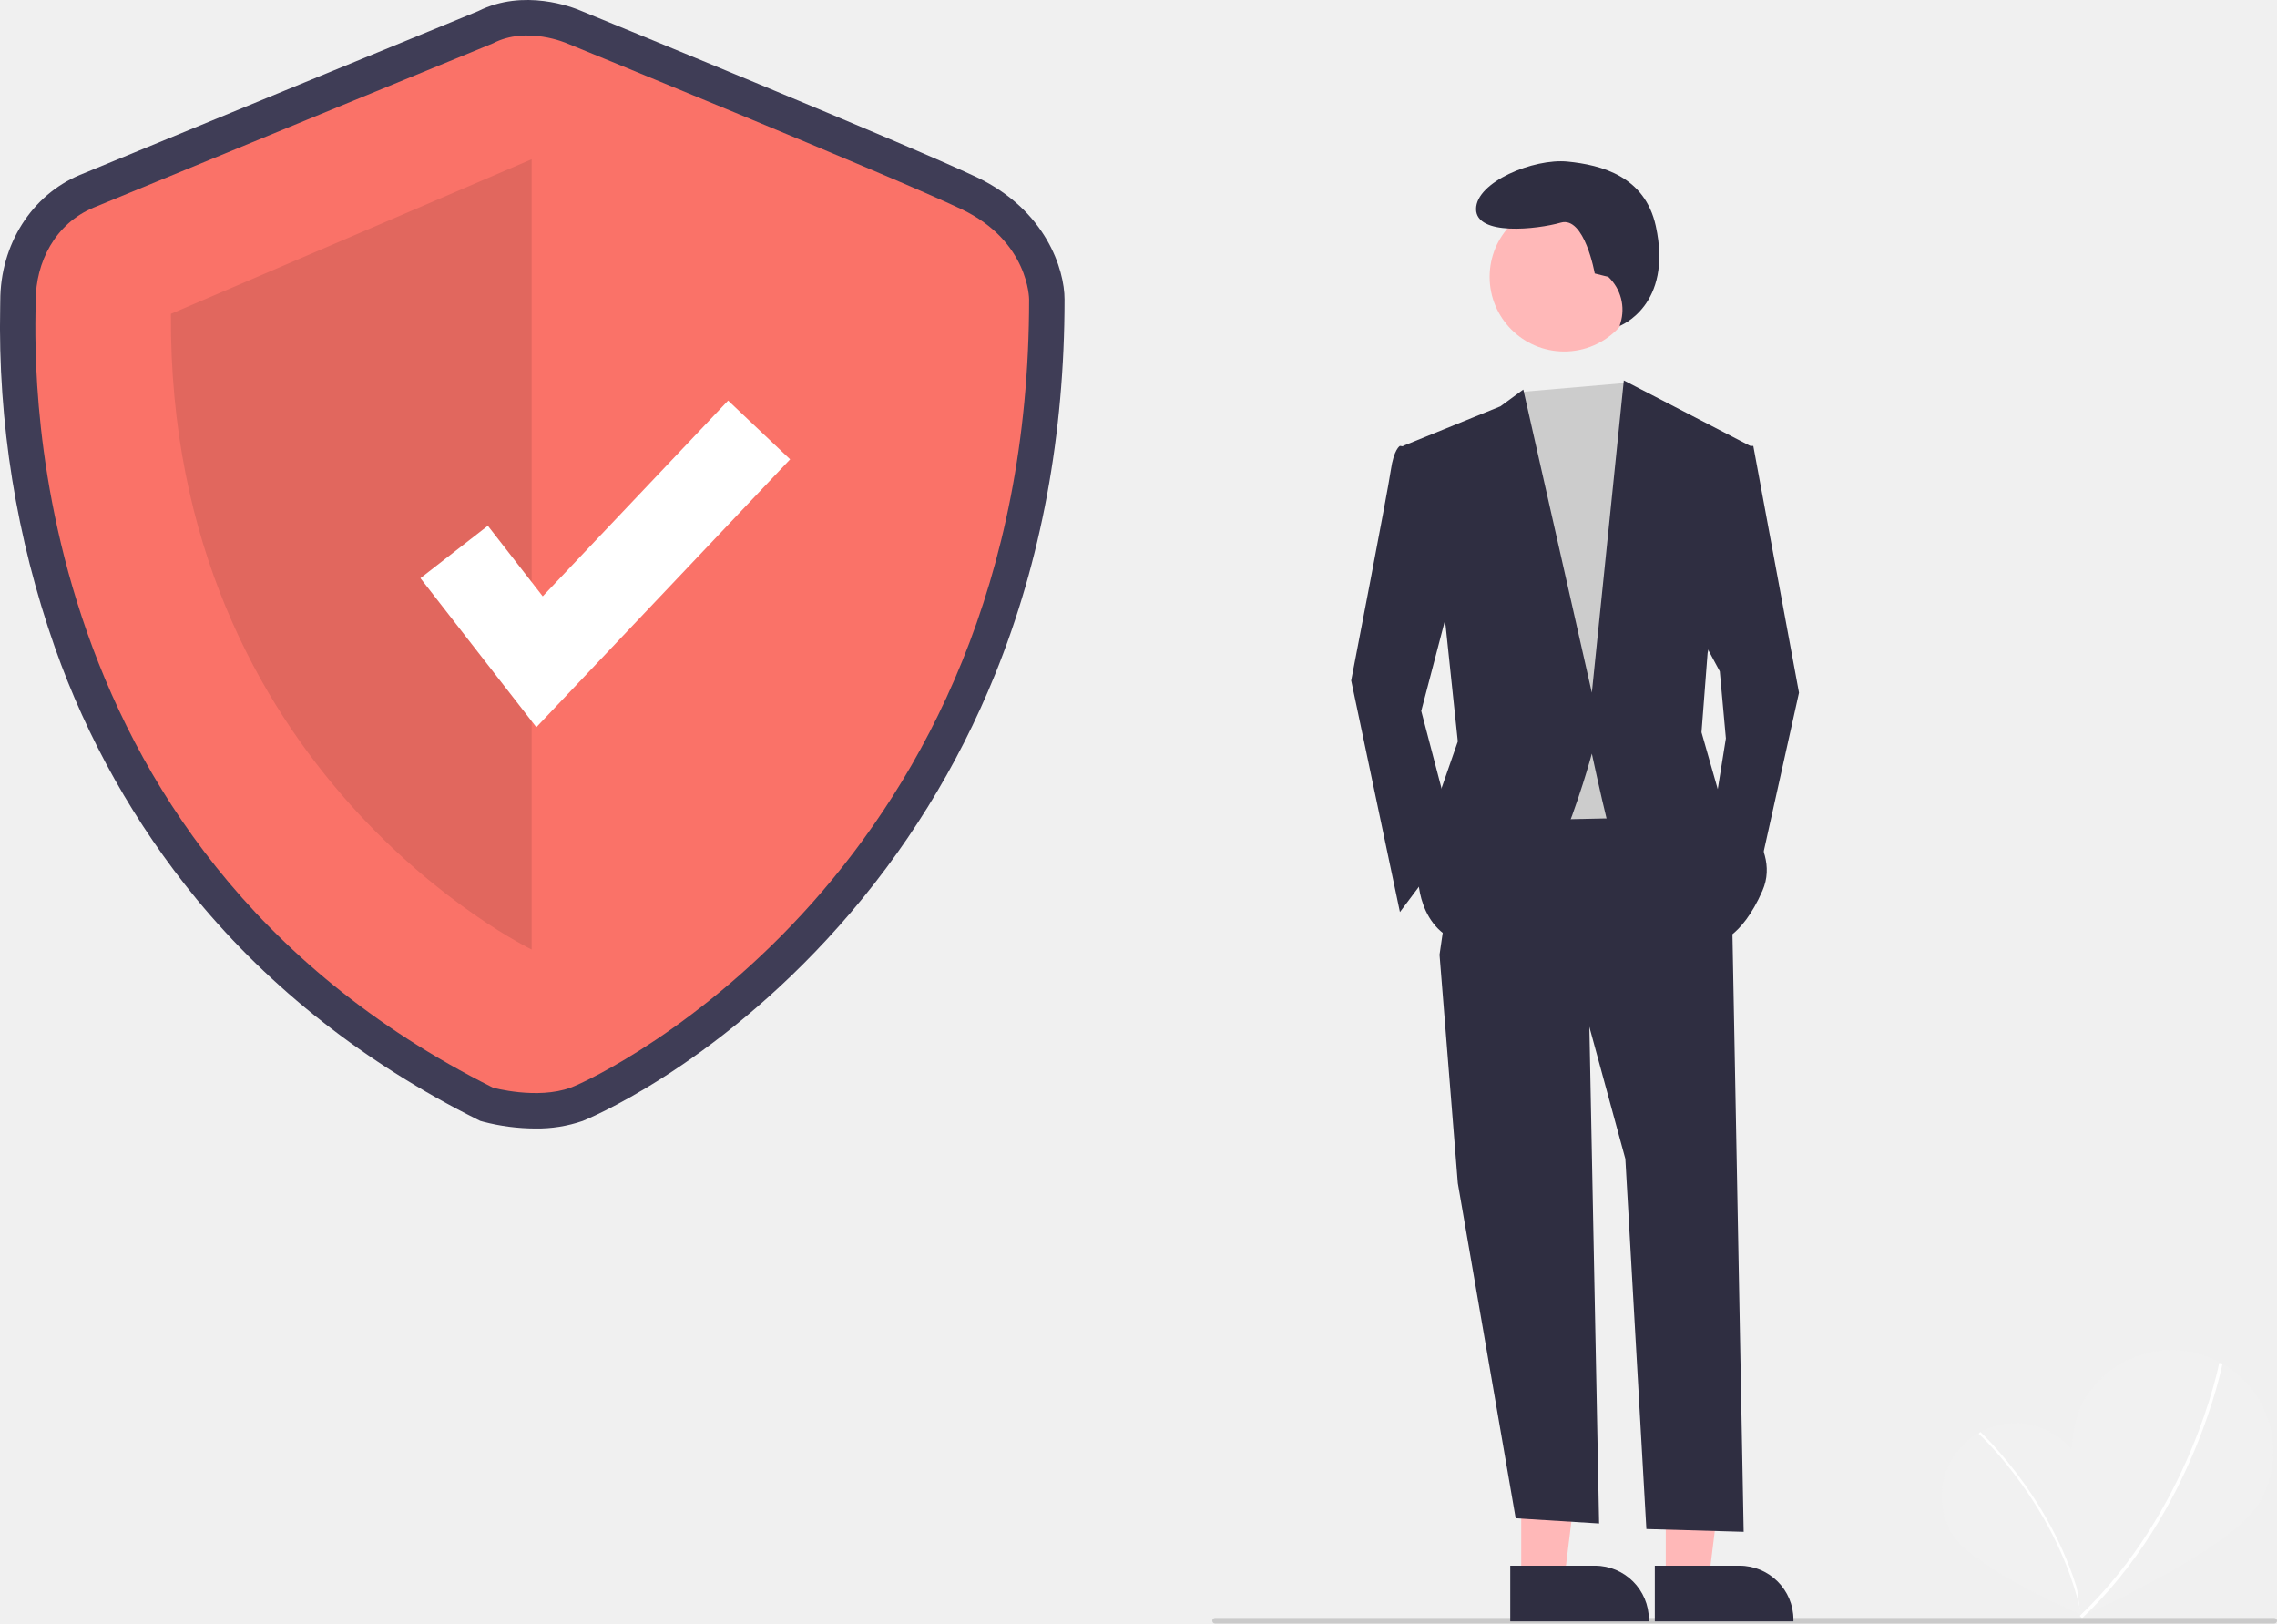
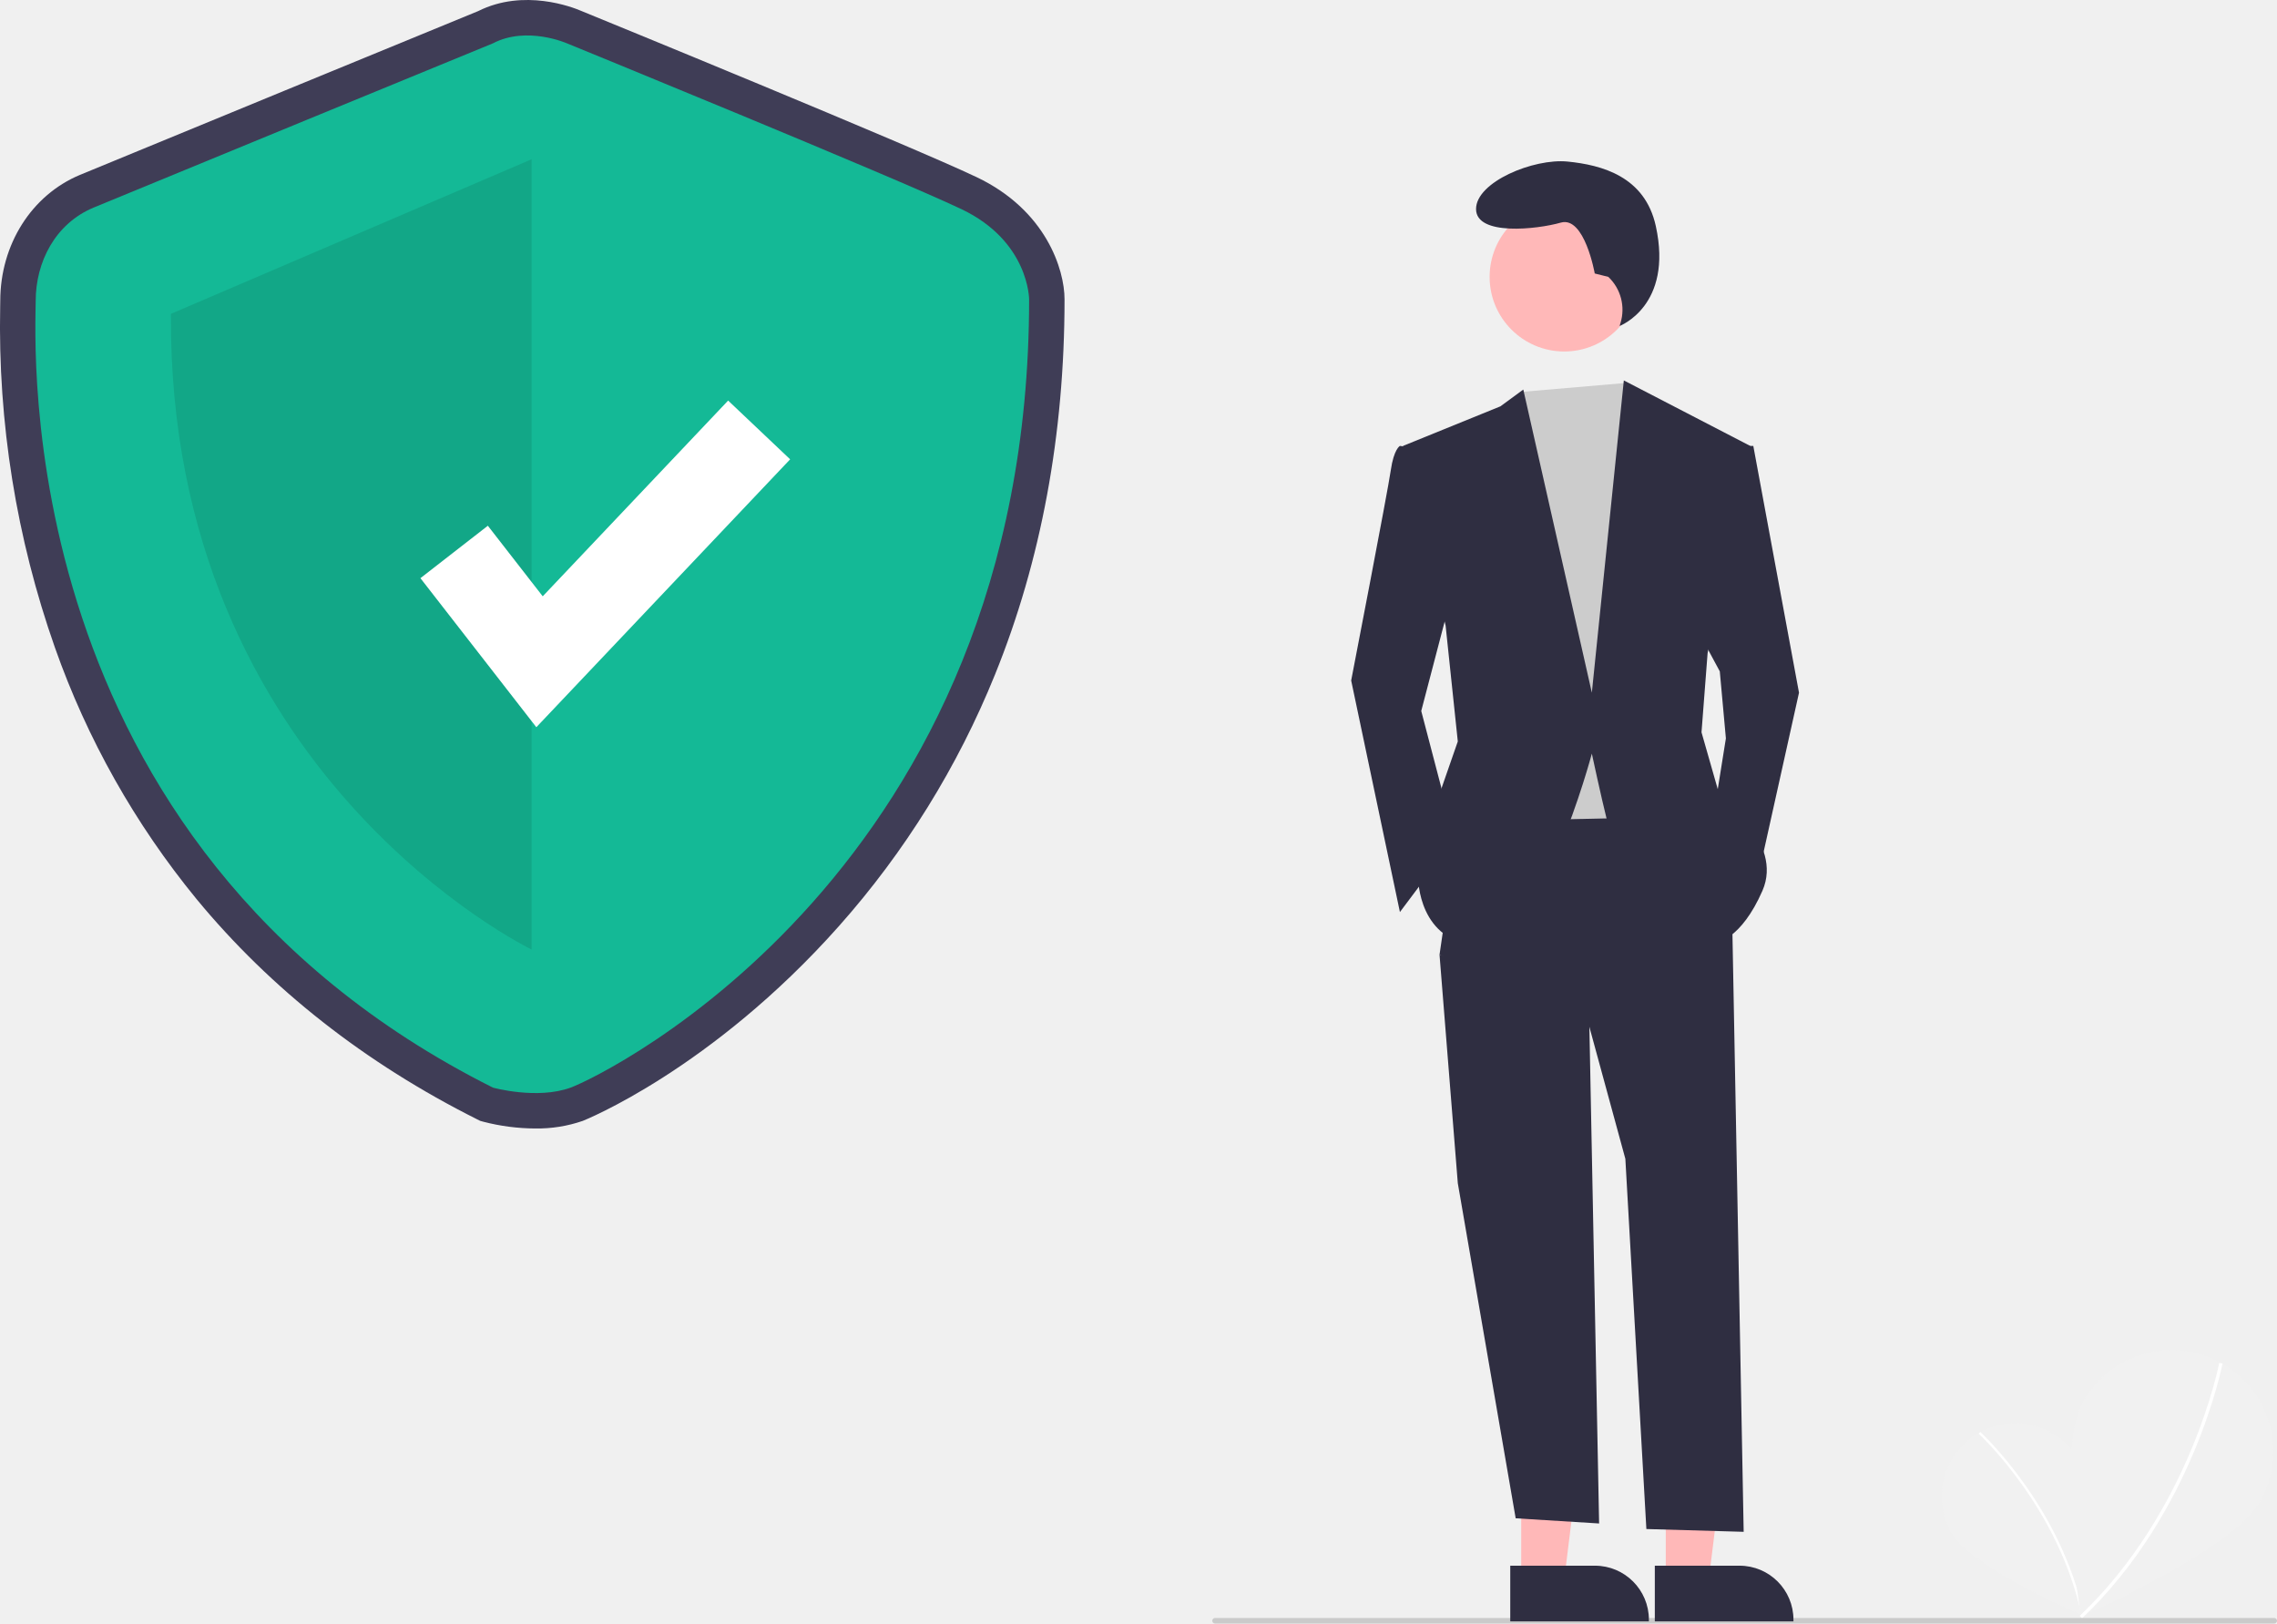
<svg xmlns="http://www.w3.org/2000/svg" data-name="Layer 1" width="819.07" height="584" viewBox="0 0 819.07 584">
  <path d="M938.366,683.359c7.184,12.698,1.092,55.585,1.092,55.585s-39.891-16.886-47.073-29.578a26.413,26.413,0,0,1,45.981-26.007Z" transform="translate(-190.4648 -158)" fill="#f1f1f1" />
  <path d="M940.037,738.889l-.847.179c-8.162-38.778-36.666-65.075-36.952-65.336l.583-.641C903.109,673.354,931.815,699.83,940.037,738.889Z" transform="translate(-190.4648 -158)" fill="#fff" />
  <path d="M1003.638,697.818c-9.748,17.683-64.706,41.638-64.706,41.638s-9.061-59.263.682-76.941a36.556,36.556,0,1,1,64.025,35.302Z" transform="translate(-190.4648 -158)" fill="#f1f1f1" />
  <path d="M939.416,740.098l-.826-.869c39.769-37.769,50.064-90.445,50.164-90.973l1.178.222C989.833,649.009,979.475,702.055,939.416,740.098Z" transform="translate(-190.4648 -158)" fill="#fff" />
  <path d="M383.03,563.919a75.19,75.19,0,0,1-18.64-2.411l-1.2-.332-1.113-.558c-40.242-20.177-74.192-46.827-100.907-79.211a299.865,299.865,0,0,1-50.949-90.47,348.21,348.21,0,0,1-19.691-122.665c.017-.876.031-1.553.031-2.019,0-20.289,11.262-38.091,28.691-45.354,13.339-5.558,134.455-55.305,143.206-58.9,16.48-8.258,34.062-1.365,36.876-.16,6.311,2.58,118.275,48.375,142.471,59.896,24.936,11.874,31.589,33.206,31.589,43.938,0,48.588-8.415,93.998-25.011,134.967a312.517,312.517,0,0,1-56.162,90.511c-45.847,51.594-91.706,69.884-92.148,70.045A50.11,50.11,0,0,1,383.03,563.919Zm-10.785-26.714c3.976.891,13.129,2.228,19.096.052,7.579-2.764,45.962-22.668,81.83-63.032,49.557-55.769,74.702-125.875,74.739-208.372-.089-1.671-1.275-13.592-17.062-21.109C507.123,233.447,390.746,185.86,389.573,185.381l-.322-.136c-2.439-1.022-10.201-3.175-15.551-.371l-1.071.499c-1.297.533-129.863,53.338-143.575,59.051-9.592,3.997-13.009,13.897-13.009,21.83,0,.58-.015,1.423-.036,2.513C214.914,325.214,227.976,464.113,372.246,537.205Z" transform="translate(-190.4648 -158)" fill="#3f3d56" />
-   <path d="M367.789,173.586S238.054,226.87,224.154,232.662s-20.85,19.692-20.85,33.592S192.879,461.532,367.789,549.228c0,0,15.875,4.392,27.919,0s164.945-78.526,164.945-283.553c0,0,0-20.85-24.325-32.434s-141.934-59.655-141.934-59.655S379.951,167.215,367.789,173.586Z" transform="translate(-190.4648 -158)" fill="#fa7268" />
+   <path d="M367.789,173.586S238.054,226.87,224.154,232.662s-20.85,19.692-20.85,33.592S192.879,461.532,367.789,549.228c0,0,15.875,4.392,27.919,0s164.945-78.526,164.945-283.553c0,0,0-20.85-24.325-32.434s-141.934-59.655-141.934-59.655S379.951,167.215,367.789,173.586Z" transform="translate(-190.4648 -158)" fill="#14b996" />
  <path d="M381.689,215.286V499.537S250.796,436.53,251.954,270.887Z" transform="translate(-190.4648 -158)" opacity="0.1" />
  <polygon points="192.931 261.581 151.235 207.969 175.483 189.11 195.226 214.494 261.921 144.088 284.224 165.219 192.931 261.581" fill="#fff" />
  <path d="M1008.535,742h-381a1,1,0,0,1,0-2h381a1,1,0,0,1,0,2Z" transform="translate(-190.4648 -158)" fill="#cacaca" />
  <polygon points="547.206 568.237 562.671 568.236 570.029 508.583 547.203 508.584 547.206 568.237" fill="#ffb8b8" />
  <path d="M733.725,721.188l30.458-.001h.001a19.411,19.411,0,0,1,19.41,19.41v.631l-49.868.002Z" transform="translate(-190.4648 -158)" fill="#2f2e41" />
  <polygon points="599.206 568.237 614.671 568.236 622.029 508.583 599.203 508.584 599.206 568.237" fill="#ffb8b8" />
  <path d="M785.725,721.188l30.458-.001h.001a19.411,19.411,0,0,1,19.41,19.41v.631l-49.868.002Z" transform="translate(-190.4648 -158)" fill="#2f2e41" />
  <polygon points="571.514 358.75 575.224 548 545.213 546.139 524.393 425.597 517.817 343.408 571.514 358.75" fill="#2f2e41" />
  <path d="M813.483,484.971,817.689,709l-35-1-7.56-133.17-13.15-48.217-53.696-25.204,8.767-60.271,78.9-1.096Z" transform="translate(-190.4648 -158)" fill="#2f2e41" />
  <circle cx="562.676" cy="99.594" r="26.838" fill="#ffb8b8" />
  <polygon points="584.936 137.738 589.047 143.966 600.006 174.649 591.239 294.095 539.734 295.192 533.16 158.211 546.933 140.995 584.936 137.738" fill="#ccc" />
  <path d="M702.803,319.499l-8.767-1.096s-2.192,1.096-3.288,8.767-14.246,75.613-14.246,75.613l17.533,83.284,19.725-26.3-12.054-46.025,12.054-46.025Z" transform="translate(-190.4648 -158)" fill="#2f2e41" />
  <polygon points="624.114 160.404 630.689 160.404 647.127 249.166 631.785 318.204 616.443 293 620.826 265.604 618.635 241.496 610.964 227.249 624.114 160.404" fill="#2f2e41" />
  <path d="M768.999,257.594l-4.88-1.22s-3.66-20.739-12.199-18.299-30.498,4.88-30.498-4.88,20.739-18.299,32.938-17.079,27.779,5.267,31.718,23.178c6.314,28.713-13.026,35.965-13.026,35.965l.322-1.045a16.282,16.282,0,0,0-4.374-16.621Z" transform="translate(-190.4648 -158)" fill="#2f2e41" />
  <path d="M695.132,318.403l35.067-14.246,8.219-6.027,24.656,109.036,11.506-112.324,45.477,23.561L804.716,392.92l-2.192,28.492,6.575,23.013s23.013,16.438,15.342,33.971-16.438,18.629-16.438,18.629-37.259-35.067-39.45-43.834-5.479-24.108-5.479-24.108-18.629,70.134-40.546,69.038-21.917-24.108-21.917-24.108l5.479-24.108,8.767-25.204-4.383-41.642Z" transform="translate(-190.4648 -158)" fill="#2f2e41" />
</svg>
